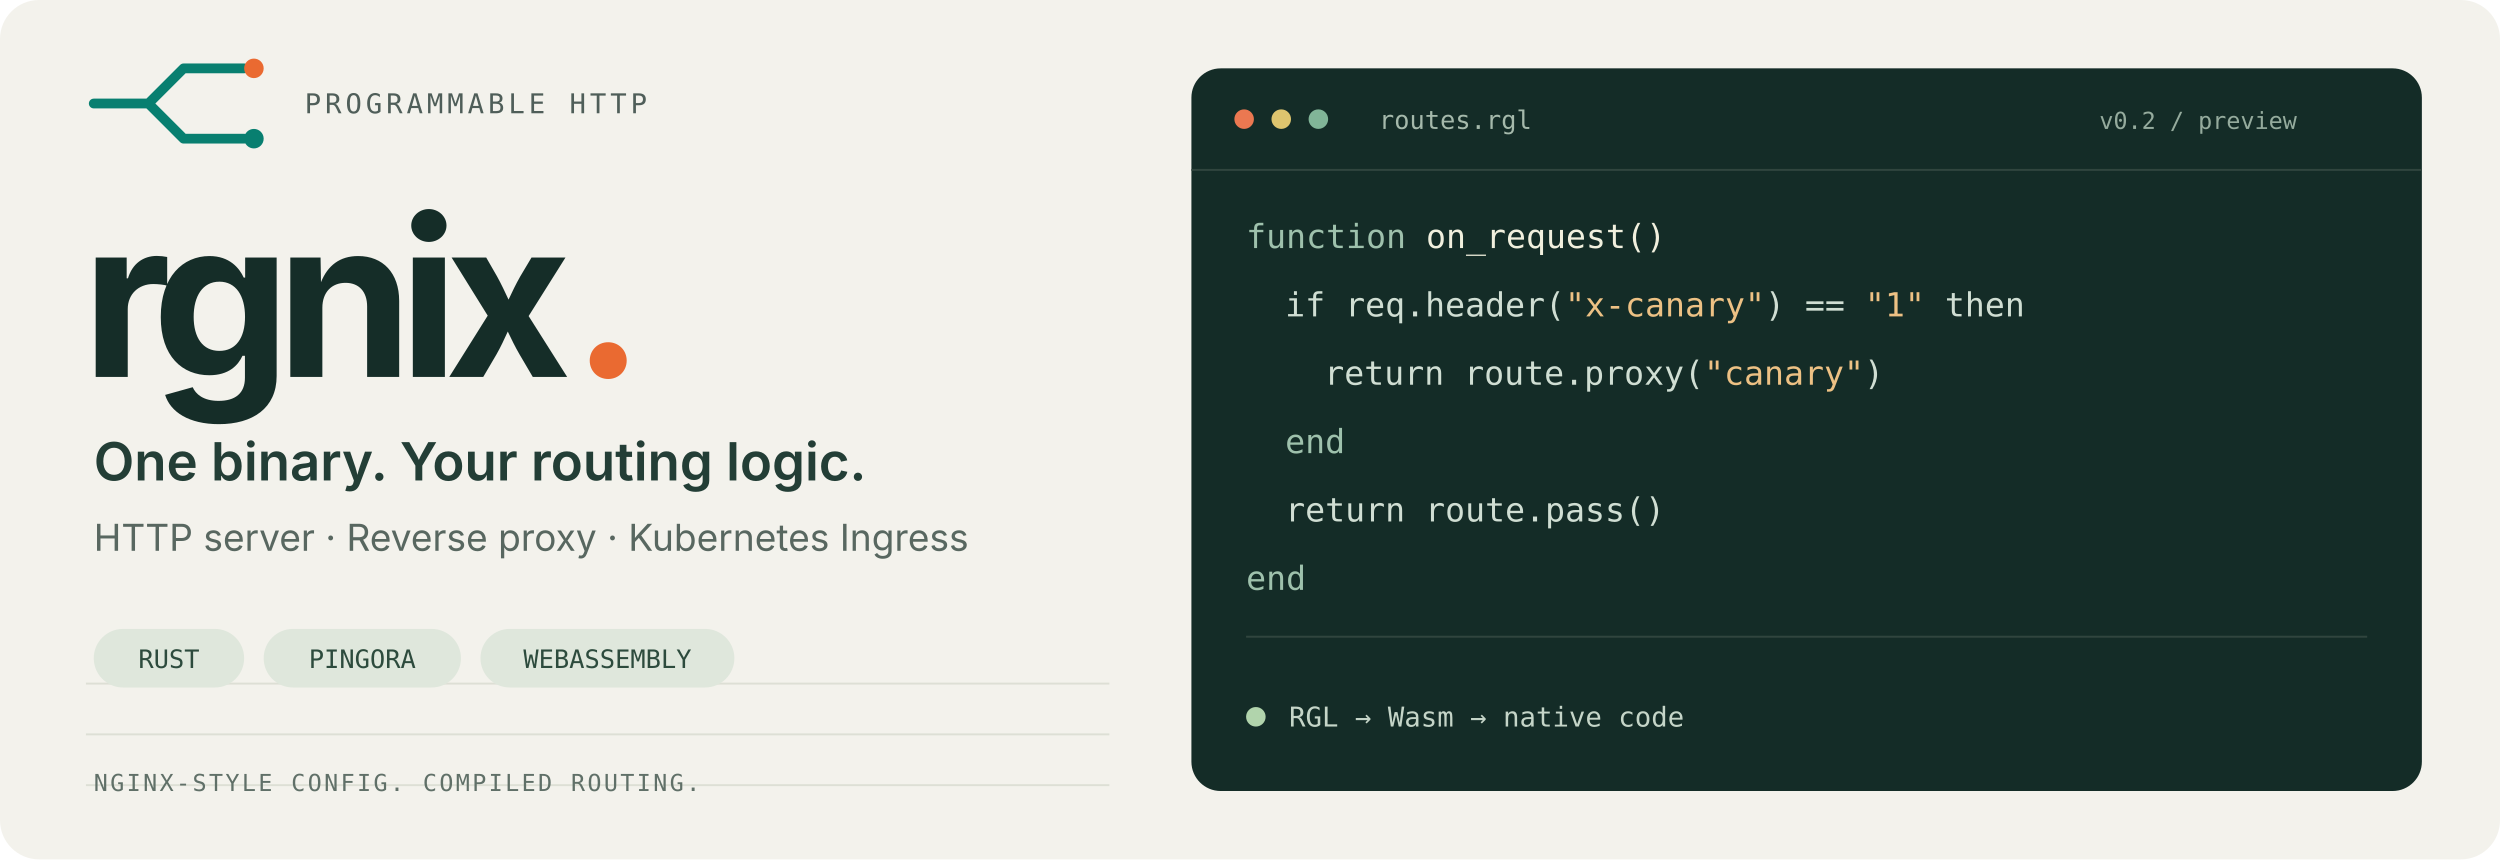
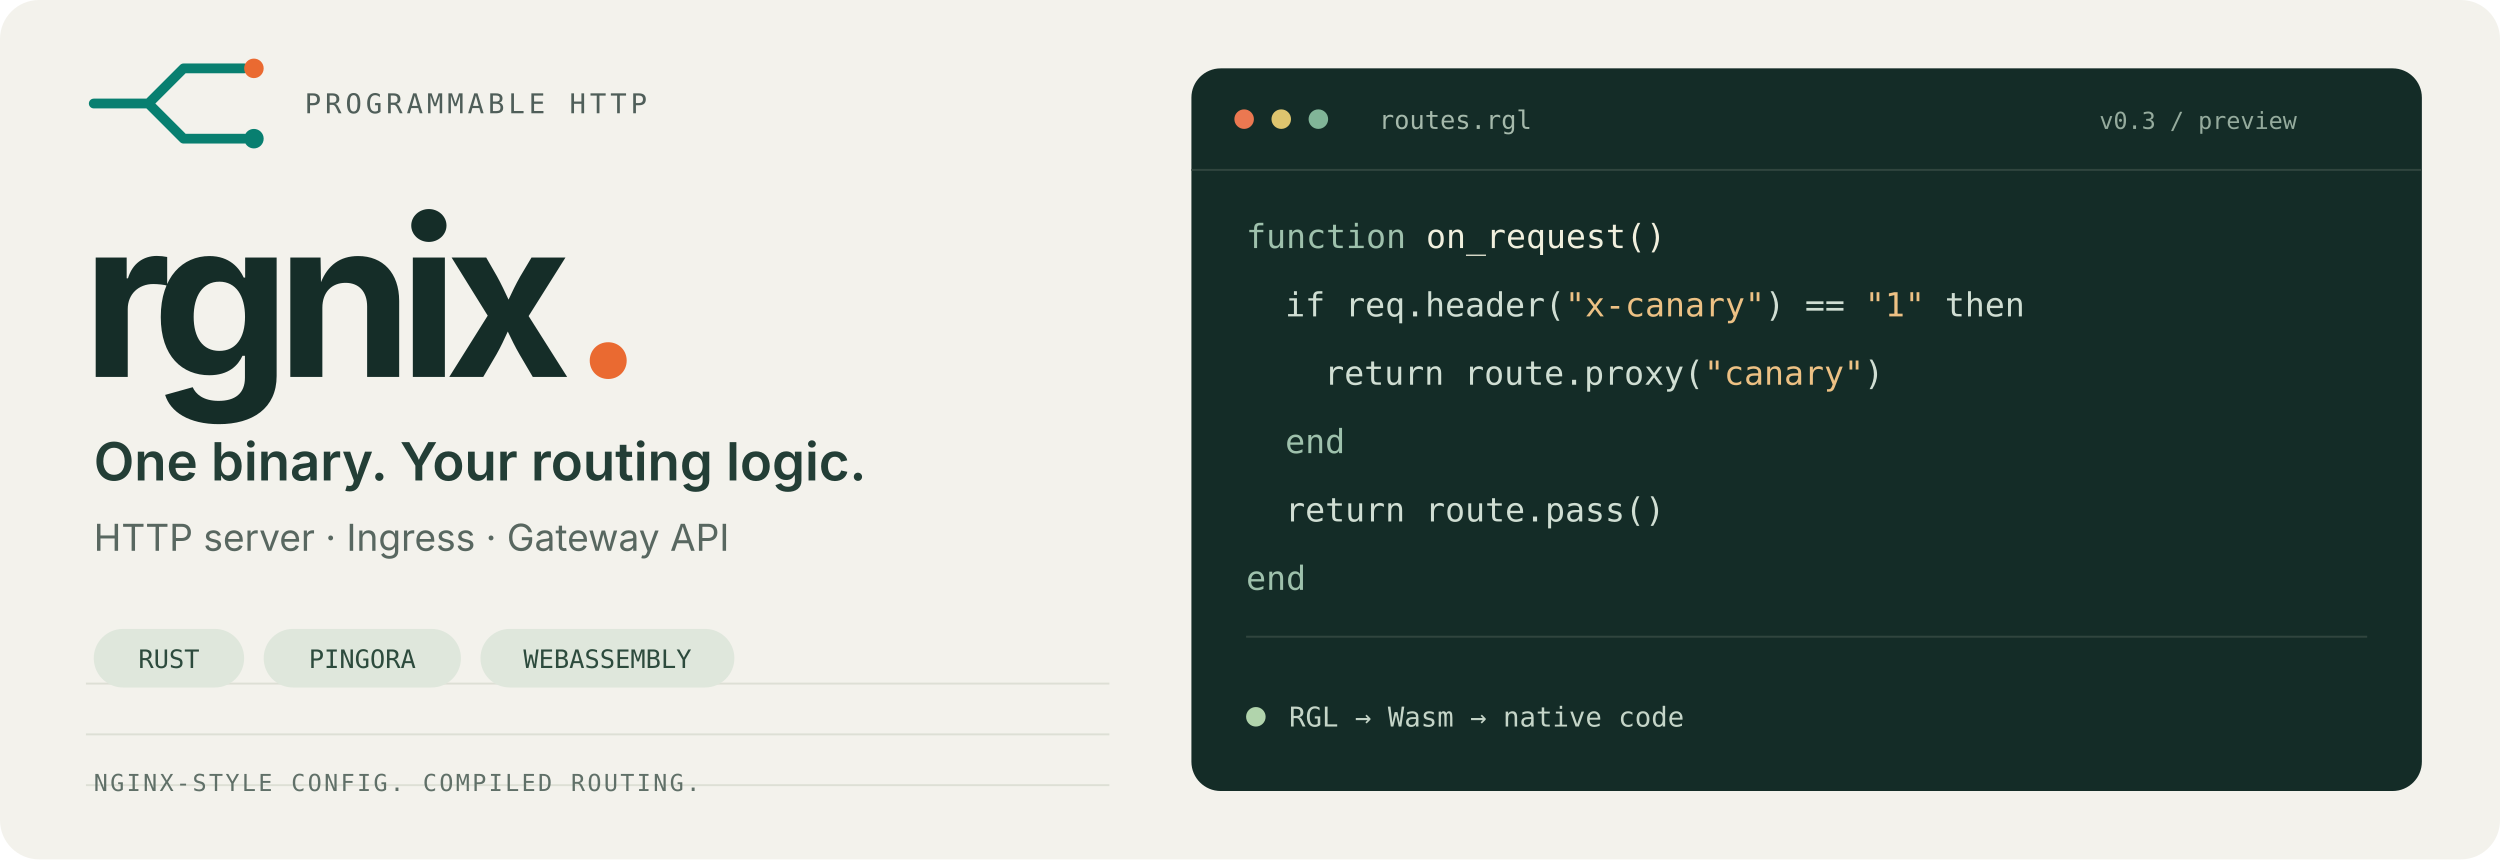
<svg xmlns="http://www.w3.org/2000/svg" viewBox="0 0 1280 440" fill="none" role="img" aria-labelledby="title desc">
  <rect width="1280" height="440" rx="20" fill="#F3F2EC" />
  <path d="M44 350H568M44 376H568M44 402H568" stroke="#DDDFD5" />
  <path d="M48 53H76L94 71H125M76 53L94 35H125" stroke="#087F70" stroke-width="5" stroke-linecap="round" stroke-linejoin="round" />
  <circle cx="130" cy="35" r="5" fill="#EA6A31" />
  <circle cx="130" cy="71" r="5" fill="#087F70" />
  <text x="156" y="58" fill="#4F5E59" font-family="ui-monospace,SFMono-Regular,Consolas,monospace" font-size="14" letter-spacing="2">PROGRAMMABLE HTTP</text>
  <text x="42" y="193" fill="#152D28" font-family="Inter,Arial,Helvetica,sans-serif" font-weight="750" font-size="112" letter-spacing="-7">rgnix<tspan fill="#EA6A31">.</tspan>
  </text>
  <text x="48" y="246" fill="#233E36" font-family="Inter,Arial,Helvetica,sans-serif" font-size="27" font-weight="600">One binary. Your routing logic.</text>
-   <text x="48" y="282" fill="#586760" font-family="Inter,Arial,Helvetica,sans-serif" font-size="19">HTTP server · Reverse proxy · Kubernetes Ingress</text>
+   <text x="48" y="282" fill="#586760" font-family="Inter,Arial,Helvetica,sans-serif" font-size="19">HTTP server · Ingress · Gateway API</text>
  <rect x="48" y="322" width="77" height="30" rx="15" fill="#DFE7DC" />
  <text x="86.5" y="342" text-anchor="middle" fill="#2D4B3D" font-family="ui-monospace,Consolas,monospace" font-size="13">RUST</text>
  <rect x="135" y="322" width="101" height="30" rx="15" fill="#DFE7DC" />
  <text x="185.5" y="342" text-anchor="middle" fill="#2D4B3D" font-family="ui-monospace,Consolas,monospace" font-size="13">PINGORA</text>
  <rect x="246" y="322" width="130" height="30" rx="15" fill="#DFE7DC" />
  <text x="311" y="342" text-anchor="middle" fill="#2D4B3D" font-family="ui-monospace,Consolas,monospace" font-size="13">WEBASSEMBLY</text>
  <rect x="610" y="35" width="630" height="370" rx="15" fill="#142C27" />
  <path d="M610 87H1240" stroke="#30453E" />
  <circle cx="637" cy="61" r="5" fill="#EB7851" />
  <circle cx="656" cy="61" r="5" fill="#DEC56E" />
  <circle cx="675" cy="61" r="5" fill="#81B598" />
  <text x="706" y="66" fill="#A5B9AB" font-family="ui-monospace,SFMono-Regular,Consolas,monospace" font-size="13">routes.rgl</text>
-   <text x="1176" y="66" text-anchor="end" fill="#95AB9D" font-family="ui-monospace,Consolas,monospace" font-size="12">v0.2 / preview</text>
+   <text x="1176" y="66" text-anchor="end" fill="#95AB9D" font-family="ui-monospace,Consolas,monospace" font-size="12">v0.3 / preview</text>
  <g font-family="ui-monospace,SFMono-Regular,Consolas,monospace" font-size="17">
    <text x="638" y="127" fill="#9EC1AC">function <tspan fill="#F1F0DE">on_request()</tspan>
    </text>
    <text x="658" y="162" fill="#D0DED3">if req.header(<tspan fill="#EDC184">"x-canary"</tspan>) == <tspan fill="#EDC184">"1"</tspan> then</text>
    <text x="678" y="197" fill="#D0DED3">return route.proxy(<tspan fill="#EDC184">"canary"</tspan>)</text>
    <text x="658" y="232" fill="#9EC1AC">end</text>
    <text x="658" y="267" fill="#D0DED3">return route.pass()</text>
    <text x="638" y="302" fill="#9EC1AC">end</text>
  </g>
  <path d="M638 326H1212" stroke="#30453E" />
  <circle cx="643" cy="367" r="5" fill="#B1D4AC" />
  <text x="660" y="372" fill="#C5D5C8" font-family="ui-monospace,Consolas,monospace" font-size="14">RGL → Wasm → native code</text>
  <text x="48" y="405" fill="#607068" font-family="ui-monospace,Consolas,monospace" font-size="12" letter-spacing="1.2">NGINX-STYLE CONFIG. COMPILED ROUTING.</text>
</svg>
